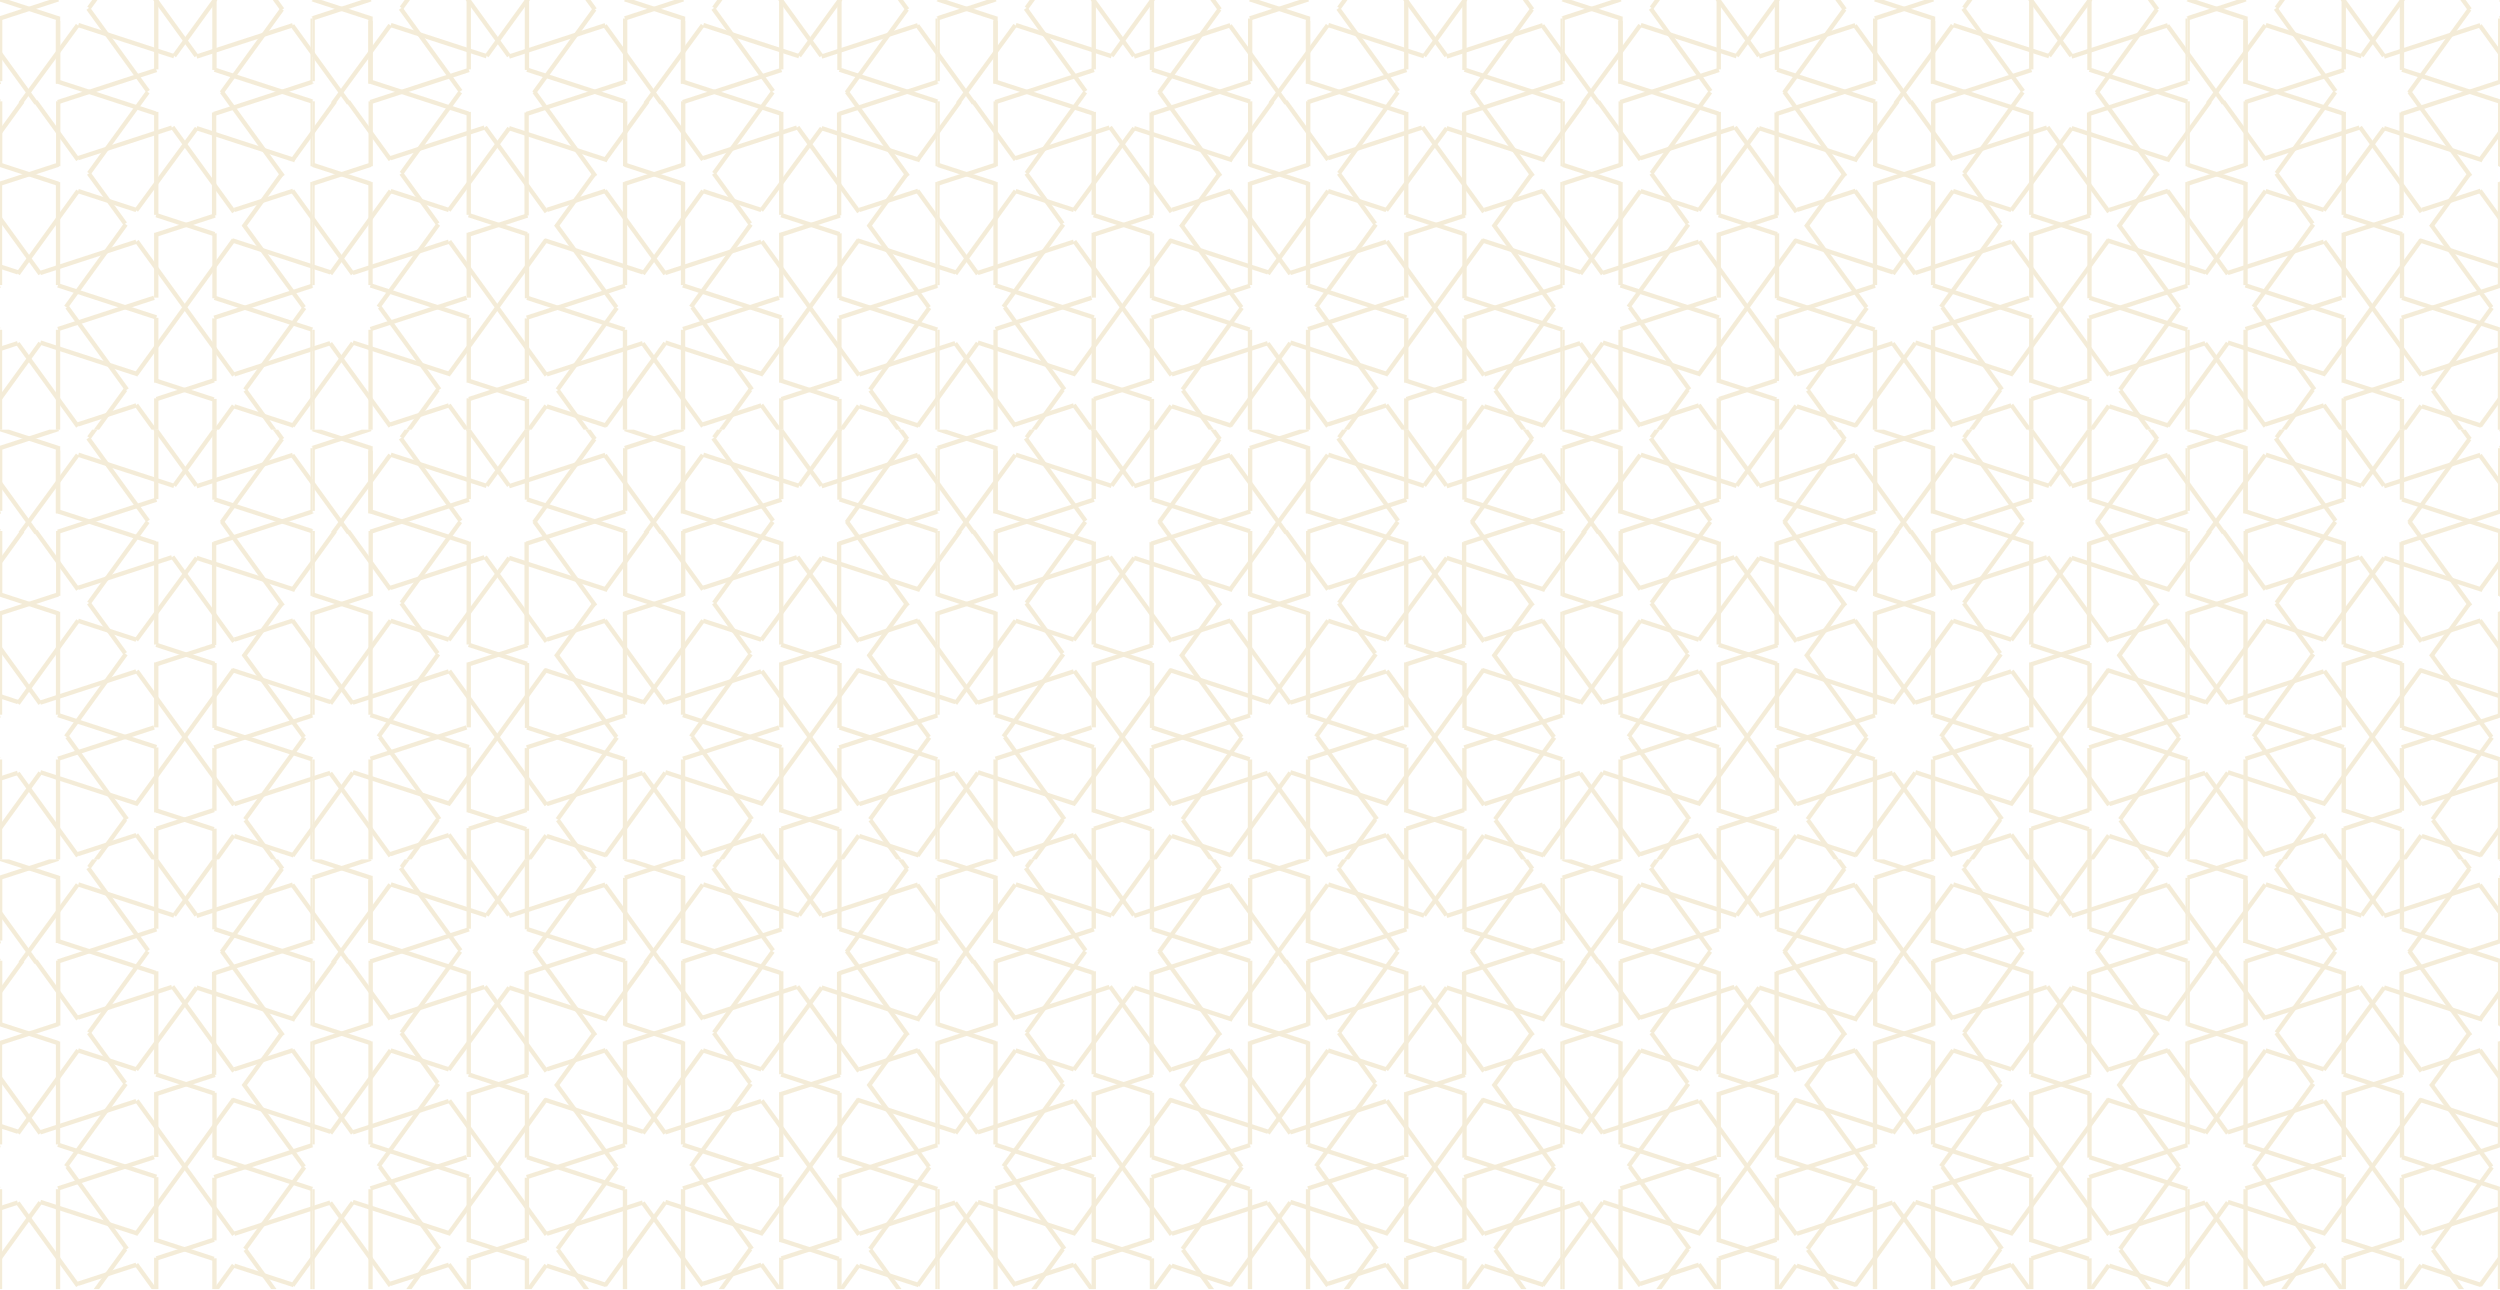
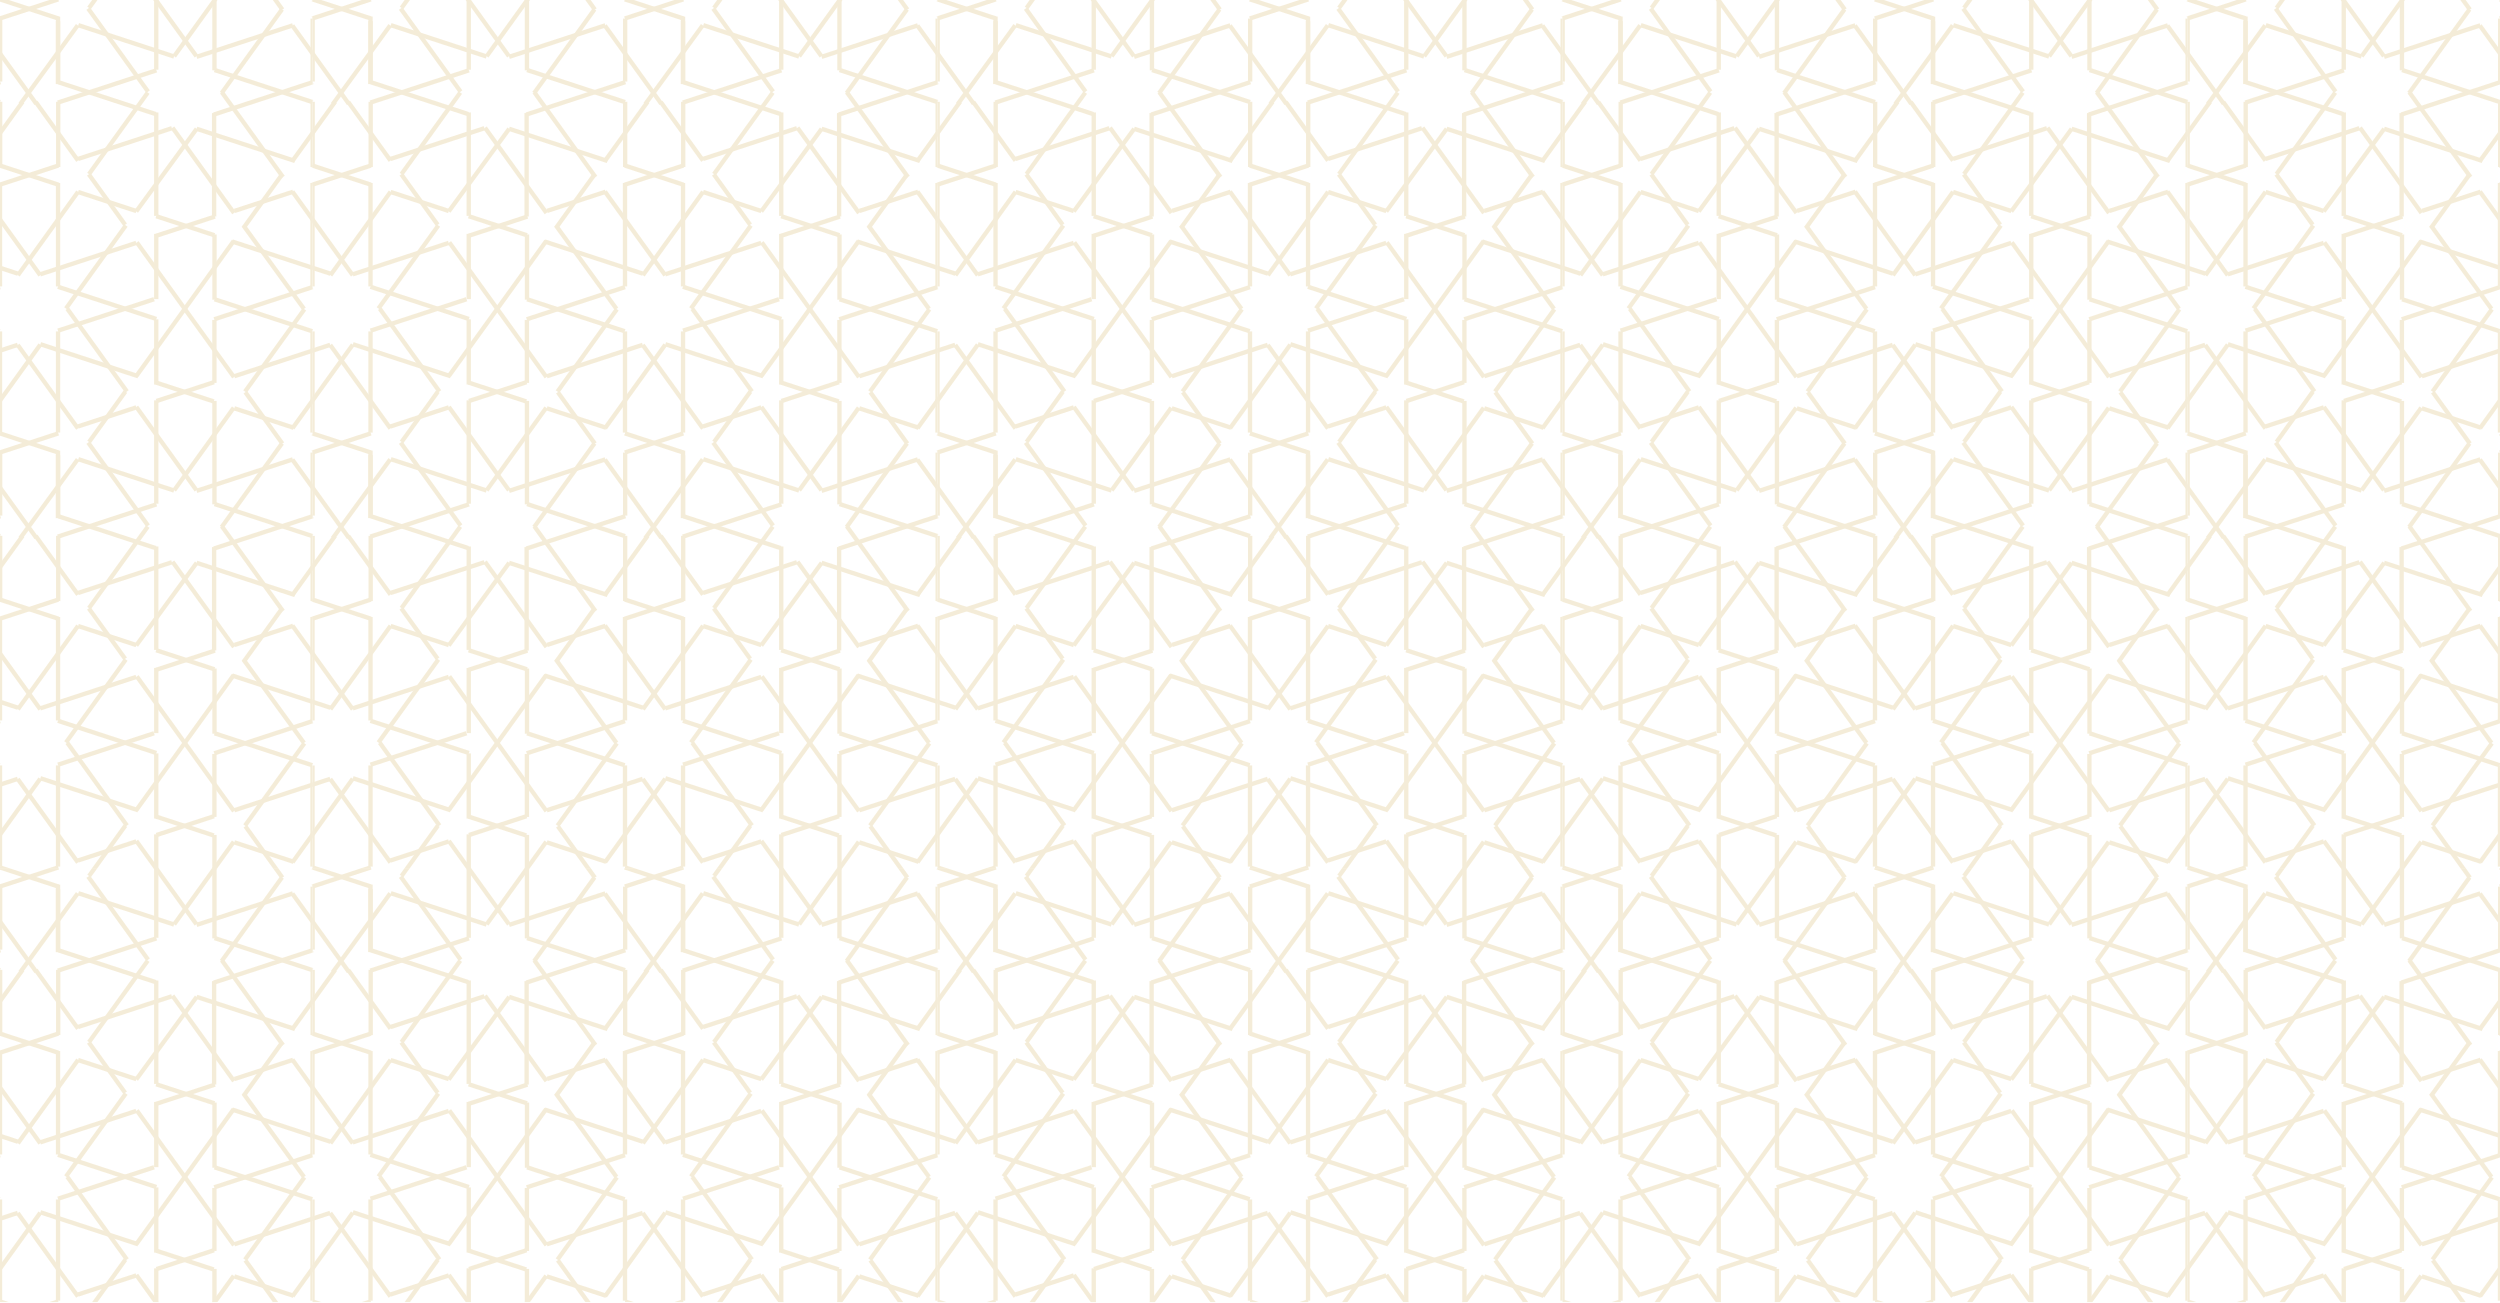
- <svg xmlns="http://www.w3.org/2000/svg" width="576" height="297" viewBox="0 0 576 297" fill="none">
+ <svg xmlns="http://www.w3.org/2000/svg" width="576" height="300" viewBox="0 0 576 300" fill="none">
  <defs>
    <clipPath id="c">
-       <rect width="72" height="99" />
+       <rect width="72" height="99.515" />
    </clipPath>
-     <g id="t" clip-path="url(#c)">
-       <path d="M17.904 5.808L17.502 5.512L4.276 23.564L4.678 23.86L5.081 24.157L18.307 6.105L17.904 5.808Z" fill="#BB8907" />
-       <path d="M-4.634 5.87L-5.038 6.165L7.954 24.093L8.358 23.798L8.762 23.504L-4.23 5.576L-4.634 5.87Z" fill="#BB8907" />
-       <path d="M28.892 -9.732L28.488 -10.027L20.114 1.53L20.518 1.824L20.922 2.118L29.296 -9.438L28.892 -9.732Z" fill="#BB8907" />
-       <path d="M20.313 1.961L19.909 2.255L33.716 21.309L34.12 21.015L34.525 20.721L20.717 1.667L20.313 1.961Z" fill="#BB8907" />
-       <path d="M18.046 5.771L17.892 6.247L39.944 13.43L40.098 12.955L40.252 12.479L18.2 5.295L18.046 5.771Z" fill="#BB8907" />
-       <path d="M13.438 -0.152L13.284 -0.628L-0.198 3.764L-0.044 4.24L0.11 4.716L13.593 0.324L13.438 -0.152Z" fill="#BB8907" />
-       <path d="M0.079 18.83L0.233 19.305L-22.57 26.734L-22.724 26.258L-22.878 25.783L-0.075 18.354L0.079 18.83Z" fill="#BB8907" />
-       <path d="M36.044 16.122L35.89 15.646L13.167 23.049L13.322 23.524L13.476 24L36.199 16.598L36.044 16.122Z" fill="#BB8907" />
-       <path d="M-0.039 -0.152L0.116 -0.628L13.598 3.764L13.444 4.24L13.29 4.716L-0.193 0.324L-0.039 -0.152Z" fill="#BB8907" />
-       <path d="M13.445 18.853L13.291 19.329L35.728 26.638L35.882 26.162L36.036 25.687L13.599 18.377L13.445 18.853Z" fill="#BB8907" />
-       <path d="M13.371 4.83V19.267" stroke="#BB8907" />
-       <path d="M0.036 4.265L0.036 18.702" stroke="#BB8907" />
-       <path d="M36.001 -7.733L36.001 15.985" stroke="#BB8907" />
-       <path d="M13.371 3.799L13.371 19.267" stroke="#BB8907" />
-       <path d="M-22.57 16.055L-22.724 16.531L-0.14 23.888L0.014 23.413L0.168 22.937L-22.416 15.58L-22.57 16.055Z" fill="#BB8907" />
-       <path d="M13.408 23.343V38.296" stroke="#BB8907" />
-       <path d="M8.226 23.37L7.821 23.665L17.567 37.113L17.971 36.819L18.375 36.524L8.63 23.076L8.226 23.37Z" fill="#BB8907" />
-       <path d="M4.087 79.099L3.683 79.394L17.553 98.534L17.957 98.239L18.361 97.945L4.492 78.805L4.087 79.099Z" fill="#BB8907" />
-       <path d="M-4.628 43.93L-5.032 44.224L8.873 63.413L9.277 63.119L9.682 62.824L-4.224 43.636L-4.628 43.93Z" fill="#BB8907" />
-       <path d="M5.199 23.354L4.795 23.059L-4.976 36.543L-4.572 36.838L-4.168 37.132L5.603 23.648L5.199 23.354Z" fill="#BB8907" />
-       <path d="M17.991 43.973L17.587 43.679L3.724 62.809L4.128 63.103L4.532 63.398L18.395 44.268L17.991 43.973Z" fill="#BB8907" />
-       <path d="M34.049 21.219L33.645 20.924L20.095 39.624L20.499 39.918L20.903 40.213L34.453 21.513L34.049 21.219Z" fill="#BB8907" />
-       <path d="M28.892 89.783L28.488 89.489L20.114 101.045L20.518 101.339L20.922 101.634L29.296 90.078L28.892 89.783Z" fill="#BB8907" />
-       <path d="M20.455 39.967L20.051 40.261L28.435 51.831L28.839 51.536L29.243 51.242L20.859 39.672L20.455 39.967Z" fill="#BB8907" />
-       <path d="M17.997 44.021L17.843 44.497L31.246 48.863L31.4 48.388L31.554 47.912L18.151 43.546L17.997 44.021Z" fill="#BB8907" />
-       <path d="M39.602 29.398L39.448 28.922L17.825 35.966L17.979 36.442L18.133 36.917L39.756 29.873L39.602 29.398Z" fill="#BB8907" />
-       <path d="M31.4 93.404L31.245 92.929L17.805 97.307L17.959 97.783L18.113 98.258L31.554 93.88L31.4 93.404Z" fill="#BB8907" />
-       <path d="M13.438 37.954L13.284 37.478L-0.198 41.871L-0.044 42.346L0.11 42.822L13.593 38.43L13.438 37.954Z" fill="#BB8907" />
-       <path d="M13.438 99.363L13.284 98.888L-0.198 103.28L-0.044 103.755L0.11 104.231L13.593 99.839L13.438 99.363Z" fill="#BB8907" />
-       <path d="M31.375 55.694L31.221 55.219L9.115 62.42L9.269 62.896L9.423 63.371L31.529 56.17L31.375 55.694Z" fill="#BB8907" />
-       <path d="M0.011 65.824L-0.143 65.348L-22.807 72.731L-22.653 73.207L-22.499 73.683L0.165 66.3L0.011 65.824Z" fill="#BB8907" />
-       <path d="M13.346 65.751L13.192 66.227L35.877 73.617L36.032 73.141L36.186 72.666L13.5 65.275L13.346 65.751Z" fill="#BB8907" />
-       <path d="M-18.506 55.377L-18.66 55.853L3.99 63.231L4.144 62.756L4.299 62.28L-18.352 54.901L-18.506 55.377Z" fill="#BB8907" />
-       <path d="M35.495 68.606L35.34 68.13L13.204 75.342L13.358 75.817L13.512 76.293L35.649 69.082L35.495 68.606Z" fill="#BB8907" />
-       <path d="M4.075 79.065L3.921 78.59L-18.168 85.786L-18.014 86.261L-17.86 86.737L4.229 79.541L4.075 79.065Z" fill="#BB8907" />
-       <path d="M9.306 78.924L9.152 79.4L31.687 86.741L31.841 86.266L31.995 85.79L9.461 78.449L9.306 78.924Z" fill="#BB8907" />
-       <path d="M-22.564 68.617L-22.718 69.093L-0.219 76.422L-0.064 75.947L0.09 75.471L-22.41 68.141L-22.564 68.617Z" fill="#BB8907" />
-       <path d="M-0.039 37.954L0.116 37.478L13.598 41.871L13.444 42.346L13.29 42.822L-0.193 38.43L-0.039 37.954Z" fill="#BB8907" />
-       <path d="M-0.039 99.363L0.116 98.888L13.598 103.28L13.444 103.755L13.29 104.231L-0.193 99.839L-0.039 99.363Z" fill="#BB8907" />
-       <path d="M28.991 51.697L28.587 51.403L14.791 70.44L15.195 70.735L15.599 71.029L29.395 51.991L28.991 51.697Z" fill="#BB8907" />
-       <path d="M15.495 70.781L15.091 71.076L28.849 90.062L29.254 89.767L29.658 89.473L15.899 70.487L15.495 70.781Z" fill="#BB8907" />
-       <path d="M0.036 23.343V38.296" stroke="#BB8907" />
-       <path d="M13.371 41.955L13.371 65.673" stroke="#BB8907" />
-       <path d="M36.001 25.782L36.001 49.501" stroke="#BB8907" />
-       <path d="M36.001 53.626L36.001 68.579" stroke="#BB8907" />
-       <path d="M36.001 73.219L36.001 88.173" stroke="#BB8907" />
-       <path d="M36.001 91.782L36.001 115.501" stroke="#BB8907" />
-       <path d="M-0.001 41.955L-0.001 65.673" stroke="#BB8907" />
-       <path d="M13.371 75.986L13.371 99.189" stroke="#BB8907" />
-       <path d="M-0.001 75.986L-0.001 99.189" stroke="#BB8907" />
-       <path d="M-4.591 98.169L-4.995 97.875L8.875 78.735L9.279 79.029L9.683 79.324L-4.186 98.464L-4.591 98.169Z" fill="#BB8907" />
-       <path d="M67.365 5.87L66.961 6.165L79.952 24.093L80.356 23.798L80.761 23.504L67.769 5.576L67.365 5.87Z" fill="#BB8907" />
-       <path d="M85.444 -0.152L85.29 -0.628L71.807 3.764L71.961 4.24L72.115 4.716L85.598 0.324L85.444 -0.152Z" fill="#BB8907" />
-       <path d="M67.464 5.81L67.31 5.334L45.142 12.556L45.297 13.031L45.451 13.507L67.618 6.285L67.464 5.81Z" fill="#BB8907" />
-       <path d="M72.084 18.83L72.238 19.305L49.435 26.734L49.281 26.258L49.127 25.783L71.93 18.354L72.084 18.83Z" fill="#BB8907" />
-       <path d="M31.412 -6.213L31.008 -5.919L44.851 13.185L45.255 12.891L45.66 12.596L31.816 -6.508L31.412 -6.213Z" fill="#BB8907" />
-       <path d="M71.961 -0.152L72.115 -0.628L85.597 3.764L85.443 4.24L85.289 4.716L71.806 0.324L71.961 -0.152Z" fill="#BB8907" />
-       <path d="M53.851 -6.032L53.447 -6.326L39.727 12.607L40.131 12.901L40.535 13.195L54.255 -5.738L53.851 -6.032Z" fill="#BB8907" />
-       <path d="M72.041 4.265L72.041 18.702" stroke="#BB8907" />
-       <path d="M49.41 -7.596L49.41 16.123" stroke="#BB8907" />
-       <path d="M56.519 -9.593L56.115 -9.298L64.66 2.494L65.064 2.199L65.469 1.905L56.924 -9.887L56.519 -9.593Z" fill="#BB8907" />
-       <path d="M64.981 2.136L64.577 1.842L50.649 21.062L51.053 21.356L51.457 21.651L65.385 2.43L64.981 2.136Z" fill="#BB8907" />
-       <path d="M49.435 16.055L49.281 16.531L71.865 23.888L72.019 23.413L72.173 22.937L49.589 15.58L49.435 16.055Z" fill="#BB8907" />
-       <path d="M67.371 43.93L66.967 44.224L80.873 63.413L81.277 63.119L81.681 62.824L67.776 43.636L67.371 43.93Z" fill="#BB8907" />
-       <path d="M51.102 21.141L50.698 21.436L64.795 40.889L65.2 40.595L65.604 40.3L51.507 20.847L51.102 21.141Z" fill="#BB8907" />
-       <path d="M39.744 29.288L39.34 29.582L53.502 49.125L53.906 48.831L54.31 48.536L40.148 28.993L39.744 29.288Z" fill="#BB8907" />
-       <path d="M77.198 23.354L76.794 23.059L67.023 36.543L67.427 36.838L67.831 37.132L77.602 23.648L77.198 23.354Z" fill="#BB8907" />
-       <path d="M53.839 55.266L53.435 54.971L31.043 85.871L31.447 86.165L31.852 86.46L54.243 55.56L53.839 55.266Z" fill="#BB8907" />
-       <path d="M85.444 37.954L85.29 37.478L71.807 41.871L71.961 42.346L72.115 42.822L85.598 38.43L85.444 37.954Z" fill="#BB8907" />
-       <path d="M67.52 43.967L67.365 43.492L53.883 47.884L54.037 48.359L54.191 48.835L67.674 44.443L67.52 43.967Z" fill="#BB8907" />
-       <path d="M49.528 49.65L49.373 49.175L35.826 53.588L35.98 54.064L36.134 54.539L49.682 50.126L49.528 49.65Z" fill="#BB8907" />
-       <path d="M72.016 65.824L71.862 65.348L49.198 72.731L49.353 73.207L49.507 73.683L72.171 66.3L72.016 65.824Z" fill="#BB8907" />
-       <path d="M35.983 49.57L35.828 50.045L49.266 54.423L49.42 53.947L49.574 53.472L36.137 49.094L35.983 49.57Z" fill="#BB8907" />
-       <path d="M45.321 29.527L44.919 29.23L30.984 48.181L31.386 48.478L31.788 48.776L45.724 29.825L45.321 29.527Z" fill="#BB8907" />
-       <path d="M31.523 55.58L31.119 55.874L53.502 86.763L53.907 86.468L54.311 86.174L31.927 55.285L31.523 55.58Z" fill="#BB8907" />
-       <path d="M31.412 93.302L31.008 93.597L44.851 112.7L45.255 112.406L45.66 112.111L31.816 93.008L31.412 93.302Z" fill="#BB8907" />
-       <path d="M53.493 55.377L53.339 55.853L75.989 63.231L76.144 62.756L76.298 62.28L53.647 54.901L53.493 55.377Z" fill="#BB8907" />
-       <path d="M45.297 29.529L45.143 30.005L67.793 37.384L67.947 36.908L68.102 36.432L45.451 29.053L45.297 29.529Z" fill="#BB8907" />
-       <path d="M76.074 79.065L75.92 78.59L53.831 85.786L53.985 86.261L54.139 86.737L76.228 79.541L76.074 79.065Z" fill="#BB8907" />
-       <path d="M49.318 87.624L49.163 87.148L35.897 91.469L36.051 91.945L36.206 92.421L49.472 88.099L49.318 87.624Z" fill="#BB8907" />
-       <path d="M49.435 68.617L49.281 69.093L71.781 76.422L71.935 75.947L72.089 75.471L49.589 68.141L49.435 68.617Z" fill="#BB8907" />
-       <path d="M71.961 37.954L72.115 37.478L85.597 41.871L85.443 42.346L85.289 42.822L71.806 38.43L71.961 37.954Z" fill="#BB8907" />
-       <path d="M64.759 40.312L64.355 40.018L55.721 51.932L56.125 52.227L56.529 52.521L65.163 40.606L64.759 40.312Z" fill="#BB8907" />
-       <path d="M70.132 70.903L69.728 70.609L56.046 89.49L56.45 89.784L56.855 90.079L70.537 71.198L70.132 70.903Z" fill="#BB8907" />
-       <path d="M53.851 93.483L53.447 93.189L39.727 112.122L40.131 112.416L40.535 112.711L54.255 93.778L53.851 93.483Z" fill="#BB8907" />
-       <path d="M56.075 51.692L55.672 51.988L69.641 71.125L70.044 70.829L70.448 70.534L56.478 51.397L56.075 51.692Z" fill="#BB8907" />
-       <path d="M72.041 23.343V38.296" stroke="#BB8907" />
-       <path d="M71.998 41.955L71.998 65.673" stroke="#BB8907" />
-       <path d="M49.336 25.92L49.336 49.639" stroke="#BB8907" />
-       <path d="M71.998 75.986L71.998 99.189" stroke="#BB8907" />
-       <path d="M49.398 73.357L49.398 87.795" stroke="#BB8907" />
-       <path d="M49.423 53.764L49.423 68.717" stroke="#BB8907" />
-       <path d="M49.41 91.92L49.41 115.638" stroke="#BB8907" />
-       <path d="M67.408 98.169L67.004 97.875L80.874 78.735L81.278 79.029L81.682 79.324L67.813 98.464L67.408 98.169Z" fill="#BB8907" />
-       <path d="M56.519 89.924L56.115 90.219L64.66 102.01L65.064 101.716L65.469 101.422L56.924 89.63L56.519 89.924Z" fill="#BB8907" />
-       <path d="M53.987 93.624L53.833 94.1L67.497 98.551L67.651 98.075L67.805 97.6L54.141 93.148L53.987 93.624Z" fill="#BB8907" />
-       <path d="M35.983 87.726L35.828 88.201L49.102 92.525L49.256 92.05L49.41 91.574L36.137 87.25L35.983 87.726Z" fill="#BB8907" />
+     <g id="t" transform="scale(1 1.004871)">
+       <g clip-path="url(#c)">
+         <path d="M17.904 5.808L17.502 5.512L4.276 23.564L4.678 23.86L5.081 24.157L18.307 6.105L17.904 5.808Z" fill="#BB8907" />
+         <path d="M-4.634 5.87L-5.038 6.165L7.954 24.093L8.358 23.798L8.762 23.504L-4.23 5.576L-4.634 5.87Z" fill="#BB8907" />
+         <path d="M28.892 -9.732L28.488 -10.027L20.114 1.53L20.518 1.824L20.922 2.118L29.296 -9.438L28.892 -9.732Z" fill="#BB8907" />
+         <path d="M20.313 1.961L19.909 2.255L33.716 21.309L34.12 21.015L34.525 20.721L20.717 1.667L20.313 1.961Z" fill="#BB8907" />
+         <path d="M18.046 5.771L17.892 6.247L39.944 13.43L40.098 12.955L40.252 12.479L18.2 5.295L18.046 5.771Z" fill="#BB8907" />
+         <path d="M13.438 -0.152L13.284 -0.628L-0.198 3.764L-0.044 4.24L0.11 4.716L13.593 0.324L13.438 -0.152Z" fill="#BB8907" />
+         <path d="M0.079 18.83L0.233 19.305L-22.57 26.734L-22.724 26.258L-22.878 25.783L-0.075 18.354L0.079 18.83Z" fill="#BB8907" />
+         <path d="M36.044 16.122L35.89 15.646L13.167 23.049L13.322 23.524L13.476 24L36.199 16.598L36.044 16.122Z" fill="#BB8907" />
+         <path d="M-0.039 -0.152L0.116 -0.628L13.598 3.764L13.444 4.24L13.29 4.716L-0.193 0.324L-0.039 -0.152Z" fill="#BB8907" />
+         <path d="M13.445 18.853L13.291 19.329L35.728 26.638L35.882 26.162L36.036 25.687L13.599 18.377L13.445 18.853Z" fill="#BB8907" />
+         <path d="M13.371 4.83V19.267" stroke="#BB8907" />
+         <path d="M0.036 4.265L0.036 18.702" stroke="#BB8907" />
+         <path d="M36.001 -7.733L36.001 15.985" stroke="#BB8907" />
+         <path d="M13.371 3.799L13.371 19.267" stroke="#BB8907" />
+         <path d="M-22.57 16.055L-22.724 16.531L-0.14 23.888L0.014 23.413L0.168 22.937L-22.416 15.58L-22.57 16.055Z" fill="#BB8907" />
+         <path d="M13.408 23.343V38.296" stroke="#BB8907" />
+         <path d="M8.226 23.37L7.821 23.665L17.567 37.113L17.971 36.819L18.375 36.524L8.63 23.076L8.226 23.37Z" fill="#BB8907" />
+         <path d="M4.087 79.099L3.683 79.394L17.553 98.534L17.957 98.239L18.361 97.945L4.492 78.805L4.087 79.099Z" fill="#BB8907" />
+         <path d="M-4.628 43.93L-5.032 44.224L8.873 63.413L9.277 63.119L9.682 62.824L-4.224 43.636L-4.628 43.93Z" fill="#BB8907" />
+         <path d="M5.199 23.354L4.795 23.059L-4.976 36.543L-4.572 36.838L-4.168 37.132L5.603 23.648L5.199 23.354Z" fill="#BB8907" />
+         <path d="M17.991 43.973L17.587 43.679L3.724 62.809L4.128 63.103L4.532 63.398L18.395 44.268L17.991 43.973Z" fill="#BB8907" />
+         <path d="M34.049 21.219L33.645 20.924L20.095 39.624L20.499 39.918L20.903 40.213L34.453 21.513L34.049 21.219Z" fill="#BB8907" />
+         <path d="M28.892 89.783L28.488 89.489L20.114 101.045L20.518 101.339L20.922 101.634L29.296 90.078L28.892 89.783Z" fill="#BB8907" />
+         <path d="M20.455 39.967L20.051 40.261L28.435 51.831L28.839 51.536L29.243 51.242L20.859 39.672L20.455 39.967Z" fill="#BB8907" />
+         <path d="M17.997 44.021L17.843 44.497L31.246 48.863L31.4 48.388L31.554 47.912L18.151 43.546L17.997 44.021Z" fill="#BB8907" />
+         <path d="M39.602 29.398L39.448 28.922L17.825 35.966L17.979 36.442L18.133 36.917L39.756 29.873L39.602 29.398Z" fill="#BB8907" />
+         <path d="M31.4 93.404L31.245 92.929L17.805 97.307L17.959 97.783L18.113 98.258L31.554 93.88L31.4 93.404Z" fill="#BB8907" />
+         <path d="M13.438 37.954L13.284 37.478L-0.198 41.871L-0.044 42.346L0.11 42.822L13.593 38.43L13.438 37.954Z" fill="#BB8907" />
+         <path d="M13.438 99.363L13.284 98.888L-0.198 103.28L-0.044 103.755L0.11 104.231L13.593 99.839L13.438 99.363Z" fill="#BB8907" />
+         <path d="M31.375 55.694L31.221 55.219L9.115 62.42L9.269 62.896L9.423 63.371L31.529 56.17L31.375 55.694Z" fill="#BB8907" />
+         <path d="M0.011 65.824L-0.143 65.348L-22.807 72.731L-22.653 73.207L-22.499 73.683L0.165 66.3L0.011 65.824Z" fill="#BB8907" />
+         <path d="M13.346 65.751L13.192 66.227L35.877 73.617L36.032 73.141L36.186 72.666L13.5 65.275L13.346 65.751Z" fill="#BB8907" />
+         <path d="M-18.506 55.377L-18.66 55.853L3.99 63.231L4.144 62.756L4.299 62.28L-18.352 54.901L-18.506 55.377Z" fill="#BB8907" />
+         <path d="M35.495 68.606L35.34 68.13L13.204 75.342L13.358 75.817L13.512 76.293L35.649 69.082L35.495 68.606Z" fill="#BB8907" />
+         <path d="M4.075 79.065L3.921 78.59L-18.168 85.786L-18.014 86.261L-17.86 86.737L4.229 79.541L4.075 79.065Z" fill="#BB8907" />
+         <path d="M9.306 78.924L9.152 79.4L31.687 86.741L31.841 86.266L31.995 85.79L9.461 78.449L9.306 78.924Z" fill="#BB8907" />
+         <path d="M-22.564 68.617L-22.718 69.093L-0.219 76.422L-0.064 75.947L0.09 75.471L-22.41 68.141L-22.564 68.617Z" fill="#BB8907" />
+         <path d="M-0.039 37.954L0.116 37.478L13.598 41.871L13.444 42.346L13.29 42.822L-0.193 38.43L-0.039 37.954Z" fill="#BB8907" />
+         <path d="M-0.039 99.363L0.116 98.888L13.598 103.28L13.444 103.755L13.29 104.231L-0.193 99.839L-0.039 99.363Z" fill="#BB8907" />
+         <path d="M28.991 51.697L28.587 51.403L14.791 70.44L15.195 70.735L15.599 71.029L29.395 51.991L28.991 51.697Z" fill="#BB8907" />
+         <path d="M15.495 70.781L15.091 71.076L28.849 90.062L29.254 89.767L29.658 89.473L15.899 70.487L15.495 70.781Z" fill="#BB8907" />
+         <path d="M0.036 23.343V38.296" stroke="#BB8907" />
+         <path d="M13.371 41.955L13.371 65.673" stroke="#BB8907" />
+         <path d="M36.001 25.782L36.001 49.501" stroke="#BB8907" />
+         <path d="M36.001 53.626L36.001 68.579" stroke="#BB8907" />
+         <path d="M36.001 73.219L36.001 88.173" stroke="#BB8907" />
+         <path d="M36.001 91.782L36.001 115.501" stroke="#BB8907" />
+         <path d="M-0.001 41.955L-0.001 65.673" stroke="#BB8907" />
+         <path d="M13.371 75.986L13.371 99.189" stroke="#BB8907" />
+         <path d="M-0.001 75.986L-0.001 99.189" stroke="#BB8907" />
+         <path d="M-4.591 98.169L-4.995 97.875L8.875 78.735L9.279 79.029L9.683 79.324L-4.186 98.464L-4.591 98.169Z" fill="#BB8907" />
+         <path d="M67.365 5.87L66.961 6.165L79.952 24.093L80.356 23.798L80.761 23.504L67.769 5.576L67.365 5.87Z" fill="#BB8907" />
+         <path d="M85.444 -0.152L85.29 -0.628L71.807 3.764L71.961 4.24L72.115 4.716L85.598 0.324L85.444 -0.152Z" fill="#BB8907" />
+         <path d="M67.464 5.81L67.31 5.334L45.142 12.556L45.297 13.031L45.451 13.507L67.618 6.285L67.464 5.81Z" fill="#BB8907" />
+         <path d="M72.084 18.83L72.238 19.305L49.435 26.734L49.281 26.258L49.127 25.783L71.93 18.354L72.084 18.83Z" fill="#BB8907" />
+         <path d="M31.412 -6.213L31.008 -5.919L44.851 13.185L45.255 12.891L45.66 12.596L31.816 -6.508L31.412 -6.213Z" fill="#BB8907" />
+         <path d="M71.961 -0.152L72.115 -0.628L85.597 3.764L85.443 4.24L85.289 4.716L71.806 0.324L71.961 -0.152Z" fill="#BB8907" />
+         <path d="M53.851 -6.032L53.447 -6.326L39.727 12.607L40.131 12.901L40.535 13.195L54.255 -5.738L53.851 -6.032Z" fill="#BB8907" />
+         <path d="M72.041 4.265L72.041 18.702" stroke="#BB8907" />
+         <path d="M49.41 -7.596L49.41 16.123" stroke="#BB8907" />
+         <path d="M56.519 -9.593L56.115 -9.298L64.66 2.494L65.064 2.199L65.469 1.905L56.924 -9.887L56.519 -9.593Z" fill="#BB8907" />
+         <path d="M64.981 2.136L64.577 1.842L50.649 21.062L51.053 21.356L51.457 21.651L65.385 2.43L64.981 2.136Z" fill="#BB8907" />
+         <path d="M49.435 16.055L49.281 16.531L71.865 23.888L72.019 23.413L72.173 22.937L49.589 15.58L49.435 16.055Z" fill="#BB8907" />
+         <path d="M67.371 43.93L66.967 44.224L80.873 63.413L81.277 63.119L81.681 62.824L67.776 43.636L67.371 43.93Z" fill="#BB8907" />
+         <path d="M51.102 21.141L50.698 21.436L64.795 40.889L65.2 40.595L65.604 40.3L51.507 20.847L51.102 21.141Z" fill="#BB8907" />
+         <path d="M39.744 29.288L39.34 29.582L53.502 49.125L53.906 48.831L54.31 48.536L40.148 28.993L39.744 29.288Z" fill="#BB8907" />
+         <path d="M77.198 23.354L76.794 23.059L67.023 36.543L67.427 36.838L67.831 37.132L77.602 23.648L77.198 23.354Z" fill="#BB8907" />
+         <path d="M53.839 55.266L53.435 54.971L31.043 85.871L31.447 86.165L31.852 86.46L54.243 55.56L53.839 55.266Z" fill="#BB8907" />
+         <path d="M85.444 37.954L85.29 37.478L71.807 41.871L71.961 42.346L72.115 42.822L85.598 38.43L85.444 37.954Z" fill="#BB8907" />
+         <path d="M67.52 43.967L67.365 43.492L53.883 47.884L54.037 48.359L54.191 48.835L67.674 44.443L67.52 43.967Z" fill="#BB8907" />
+         <path d="M49.528 49.65L49.373 49.175L35.826 53.588L35.98 54.064L36.134 54.539L49.682 50.126L49.528 49.65Z" fill="#BB8907" />
+         <path d="M72.016 65.824L71.862 65.348L49.198 72.731L49.353 73.207L49.507 73.683L72.171 66.3L72.016 65.824Z" fill="#BB8907" />
+         <path d="M35.983 49.57L35.828 50.045L49.266 54.423L49.42 53.947L49.574 53.472L36.137 49.094L35.983 49.57Z" fill="#BB8907" />
+         <path d="M45.321 29.527L44.919 29.23L30.984 48.181L31.386 48.478L31.788 48.776L45.724 29.825L45.321 29.527Z" fill="#BB8907" />
+         <path d="M31.523 55.58L31.119 55.874L53.502 86.763L53.907 86.468L54.311 86.174L31.927 55.285L31.523 55.58Z" fill="#BB8907" />
+         <path d="M31.412 93.302L31.008 93.597L44.851 112.7L45.255 112.406L45.66 112.111L31.816 93.008L31.412 93.302Z" fill="#BB8907" />
+         <path d="M53.493 55.377L53.339 55.853L75.989 63.231L76.144 62.756L76.298 62.28L53.647 54.901L53.493 55.377Z" fill="#BB8907" />
+         <path d="M45.297 29.529L45.143 30.005L67.793 37.384L67.947 36.908L68.102 36.432L45.451 29.053L45.297 29.529Z" fill="#BB8907" />
+         <path d="M76.074 79.065L75.92 78.59L53.831 85.786L53.985 86.261L54.139 86.737L76.228 79.541L76.074 79.065Z" fill="#BB8907" />
+         <path d="M49.318 87.624L49.163 87.148L35.897 91.469L36.051 91.945L36.206 92.421L49.472 88.099L49.318 87.624Z" fill="#BB8907" />
+         <path d="M49.435 68.617L49.281 69.093L71.781 76.422L71.935 75.947L72.089 75.471L49.589 68.141L49.435 68.617Z" fill="#BB8907" />
+         <path d="M71.961 37.954L72.115 37.478L85.597 41.871L85.443 42.346L85.289 42.822L71.806 38.43L71.961 37.954Z" fill="#BB8907" />
+         <path d="M64.759 40.312L64.355 40.018L55.721 51.932L56.125 52.227L56.529 52.521L65.163 40.606L64.759 40.312Z" fill="#BB8907" />
+         <path d="M70.132 70.903L69.728 70.609L56.046 89.49L56.45 89.784L56.855 90.079L70.537 71.198L70.132 70.903Z" fill="#BB8907" />
+         <path d="M53.851 93.483L53.447 93.189L39.727 112.122L40.131 112.416L40.535 112.711L54.255 93.778L53.851 93.483Z" fill="#BB8907" />
+         <path d="M56.075 51.692L55.672 51.988L69.641 71.125L70.044 70.829L70.448 70.534L56.478 51.397L56.075 51.692Z" fill="#BB8907" />
+         <path d="M72.041 23.343V38.296" stroke="#BB8907" />
+         <path d="M71.998 41.955L71.998 65.673" stroke="#BB8907" />
+         <path d="M49.336 25.92L49.336 49.639" stroke="#BB8907" />
+         <path d="M71.998 75.986L71.998 99.189" stroke="#BB8907" />
+         <path d="M49.398 73.357L49.398 87.795" stroke="#BB8907" />
+         <path d="M49.423 53.764L49.423 68.717" stroke="#BB8907" />
+         <path d="M49.41 91.92L49.41 115.638" stroke="#BB8907" />
+         <path d="M67.408 98.169L67.004 97.875L80.874 78.735L81.278 79.029L81.682 79.324L67.813 98.464L67.408 98.169Z" fill="#BB8907" />
+         <path d="M56.519 89.924L56.115 90.219L64.66 102.01L65.064 101.716L65.469 101.422L56.924 89.63L56.519 89.924Z" fill="#BB8907" />
+         <path d="M53.987 93.624L53.833 94.1L67.497 98.551L67.651 98.075L67.805 97.6L54.141 93.148L53.987 93.624Z" fill="#BB8907" />
+         <path d="M35.983 87.726L35.828 88.201L49.102 92.525L49.256 92.05L49.41 91.574L36.137 87.25L35.983 87.726Z" fill="#BB8907" />
+       </g>
    </g>
  </defs>
  <g opacity="0.16">
    <use href="#t" x="0" y="0" />
    <use href="#t" x="72" y="0" />
    <use href="#t" x="144" y="0" />
    <use href="#t" x="216" y="0" />
    <use href="#t" x="288" y="0" />
    <use href="#t" x="360" y="0" />
    <use href="#t" x="432" y="0" />
    <use href="#t" x="504" y="0" />
-     <use href="#t" x="0" y="99" />
-     <use href="#t" x="72" y="99" />
-     <use href="#t" x="144" y="99" />
-     <use href="#t" x="216" y="99" />
-     <use href="#t" x="288" y="99" />
-     <use href="#t" x="360" y="99" />
-     <use href="#t" x="432" y="99" />
-     <use href="#t" x="504" y="99" />
-     <use href="#t" x="0" y="198" />
-     <use href="#t" x="72" y="198" />
-     <use href="#t" x="144" y="198" />
-     <use href="#t" x="216" y="198" />
-     <use href="#t" x="288" y="198" />
-     <use href="#t" x="360" y="198" />
-     <use href="#t" x="432" y="198" />
-     <use href="#t" x="504" y="198" />
+     <use href="#t" x="0" y="100" />
+     <use href="#t" x="72" y="100" />
+     <use href="#t" x="144" y="100" />
+     <use href="#t" x="216" y="100" />
+     <use href="#t" x="288" y="100" />
+     <use href="#t" x="360" y="100" />
+     <use href="#t" x="432" y="100" />
+     <use href="#t" x="504" y="100" />
+     <use href="#t" x="0" y="200" />
+     <use href="#t" x="72" y="200" />
+     <use href="#t" x="144" y="200" />
+     <use href="#t" x="216" y="200" />
+     <use href="#t" x="288" y="200" />
+     <use href="#t" x="360" y="200" />
+     <use href="#t" x="432" y="200" />
+     <use href="#t" x="504" y="200" />
  </g>
</svg>
